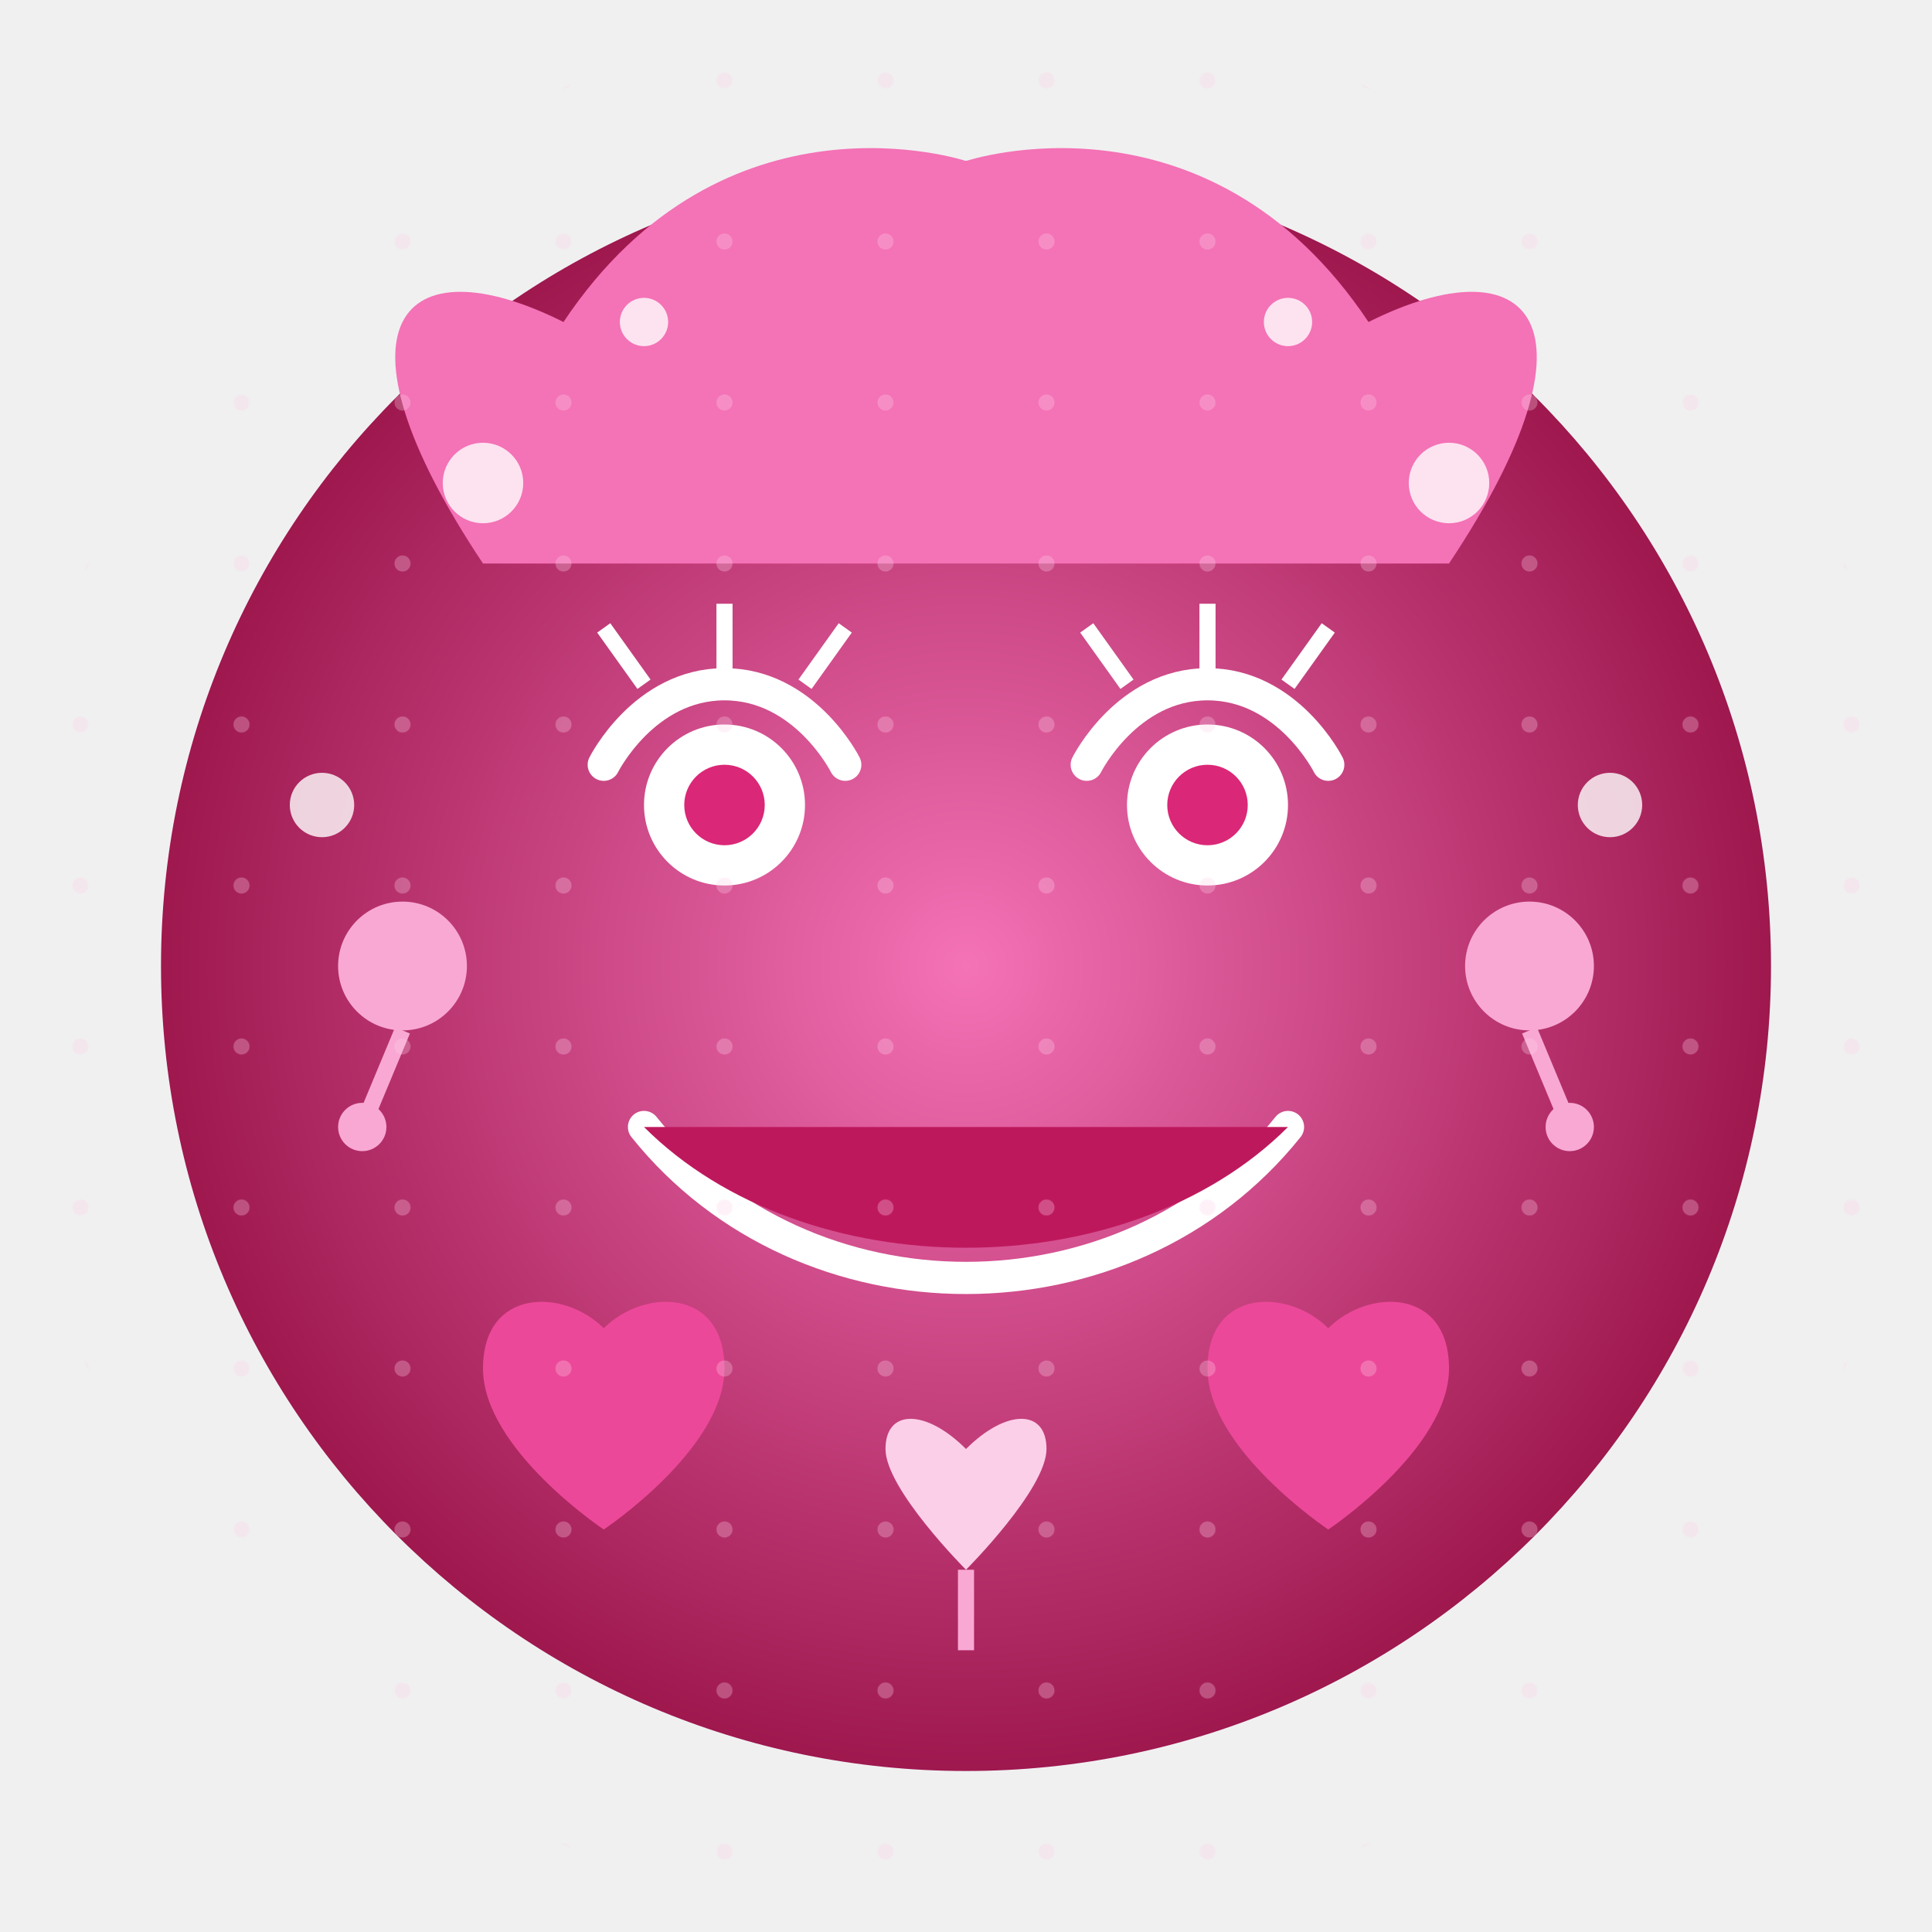
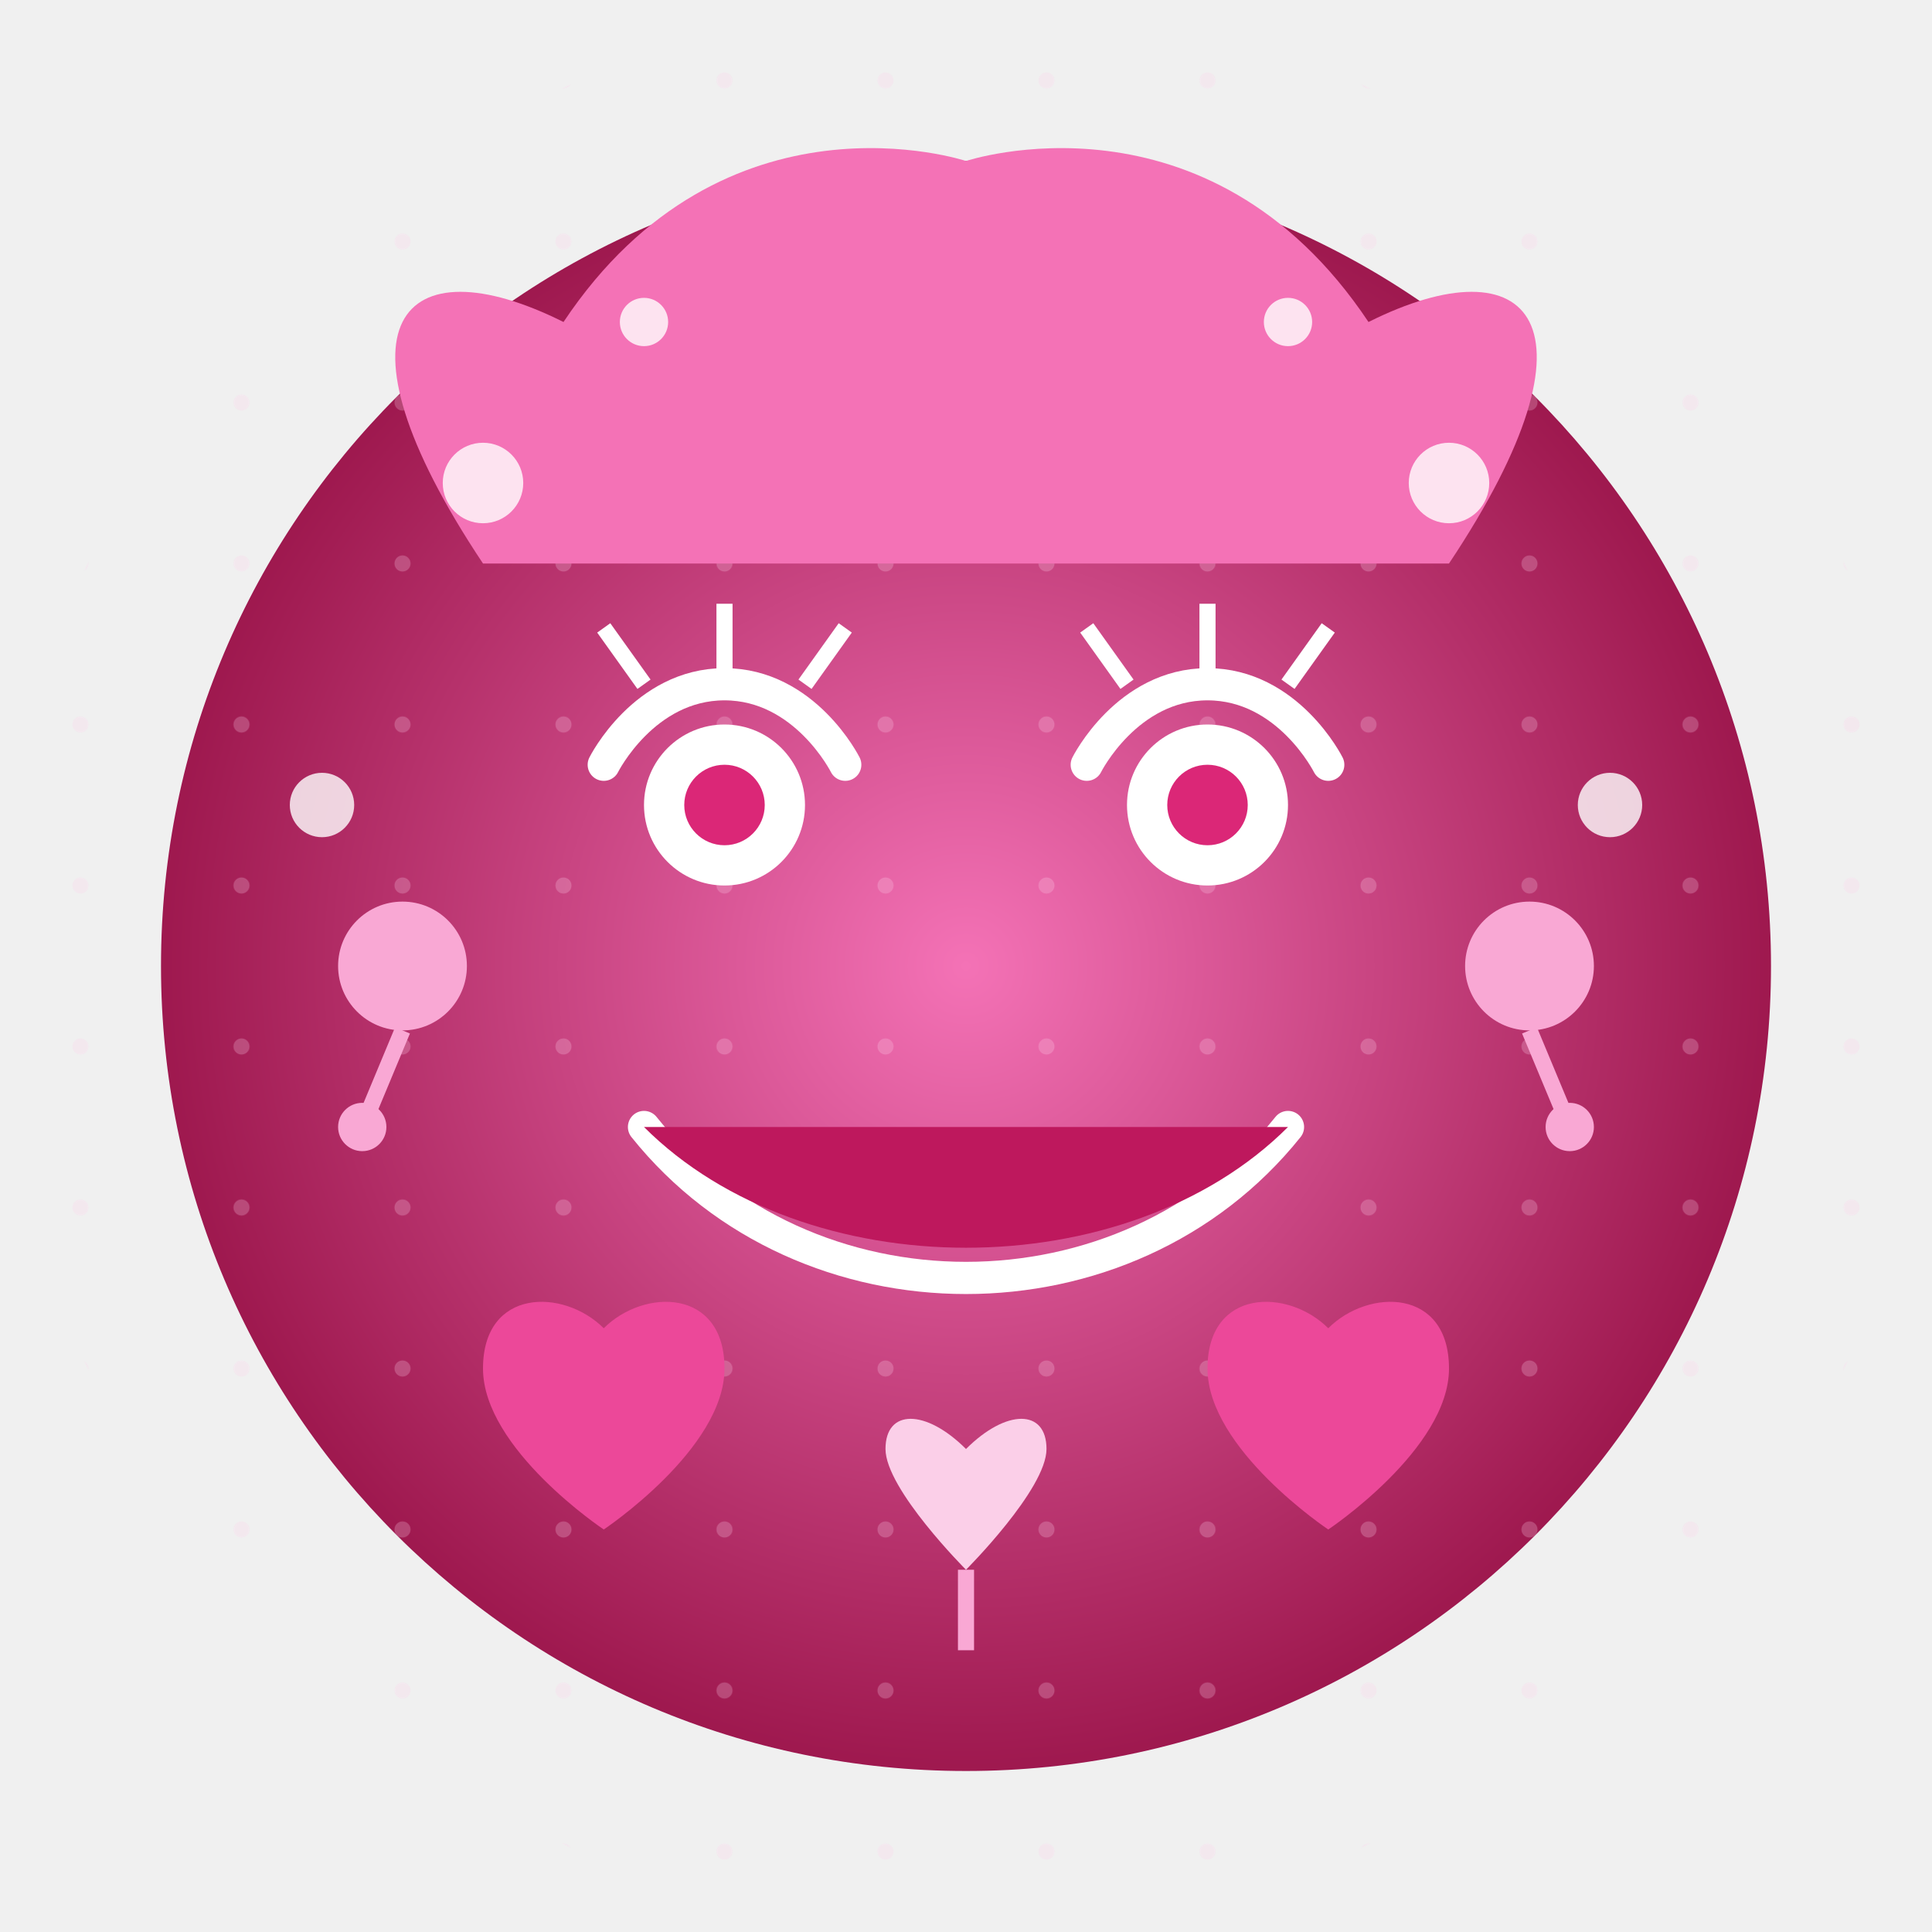
<svg xmlns="http://www.w3.org/2000/svg" width="240" height="240" viewBox="0 0 240 240" fill="none">
  <circle cx="120" cy="120" r="100" fill="url(#faceGradient)" />
+   <circle cx="120" cy="120" r="120" fill="url(#patternGlowUnified)" opacity="0.25" />
  <path d="M75 95C75 95 80 85 90 85C100 85 105 95 105 95" stroke="white" stroke-width="4" stroke-linecap="round" />
  <path d="M135 95C135 95 140 85 150 85C160 85 165 95 165 95" stroke="white" stroke-width="4" stroke-linecap="round" />
  <circle cx="90" cy="100" r="10" fill="white" />
  <circle cx="150" cy="100" r="10" fill="white" />
  <circle cx="90" cy="100" r="5" fill="#DB2777" />
  <circle cx="150" cy="100" r="5" fill="#DB2777" />
  <line x1="80" y1="85" x2="75" y2="78" stroke="white" stroke-width="2" />
  <line x1="90" y1="85" x2="90" y2="75" stroke="white" stroke-width="2" />
  <line x1="100" y1="85" x2="105" y2="78" stroke="white" stroke-width="2" />
  <line x1="140" y1="85" x2="135" y2="78" stroke="white" stroke-width="2" />
  <line x1="150" y1="85" x2="150" y2="75" stroke="white" stroke-width="2" />
  <line x1="160" y1="85" x2="165" y2="78" stroke="white" stroke-width="2" />
  <path d="M80 140C100 165 140 165 160 140" stroke="white" stroke-width="4" stroke-linecap="round" />
  <path d="M80 140C100 160 140 160 160 140" fill="#BE185D" />
  <path d="M60 70C40 40 50 30 70 40C90 10 120 20 120 20C120 20 150 10 170 40C190 30 200 40 180 70" fill="#F472B6" />
  <circle cx="50" cy="120" r="8" fill="#F9A8D4" />
  <circle cx="190" cy="120" r="8" fill="#F9A8D4" />
  <path d="M50 128L45 140" stroke="#F9A8D4" stroke-width="2" />
  <path d="M190 128L195 140" stroke="#F9A8D4" stroke-width="2" />
  <circle cx="45" cy="140" r="3" fill="#F9A8D4" />
  <circle cx="195" cy="140" r="3" fill="#F9A8D4" />
  <path d="M60 170C60 160 70 160 75 165C80 160 90 160 90 170C90 180 75 190 75 190C75 190 60 180 60 170Z" fill="#EC4899" />
  <path d="M150 170C150 160 160 160 165 165C170 160 180 160 180 170C180 180 165 190 165 190C165 190 150 180 150 170Z" fill="#EC4899" />
  <circle cx="60" cy="60" r="5" fill="white" opacity="0.8" />
  <circle cx="180" cy="60" r="5" fill="white" opacity="0.8" />
  <circle cx="80" cy="40" r="3" fill="white" opacity="0.8" />
  <circle cx="160" cy="40" r="3" fill="white" opacity="0.8" />
  <circle cx="40" cy="100" r="4" fill="white" opacity="0.8" />
  <circle cx="200" cy="100" r="4" fill="white" opacity="0.8" />
  <path d="M110 180C110 175 115 175 120 180C125 175 130 175 130 180C130 185 120 195 120 195C120 195 110 185 110 180Z" fill="#FBCFE8" />
  <path d="M120 195L120 205" stroke="#F9A8D4" stroke-width="2" />
-   <circle cx="120" cy="120" r="120" fill="url(#bgPattern)" opacity="0.3" />
  <defs>
    <radialGradient id="faceGradient" cx="0.5" cy="0.5" r="0.5" gradientUnits="objectBoundingBox">
      <stop offset="0%" stop-color="#F472B6" />
      <stop offset="100%" stop-color="#9D174D" />
    </radialGradient>
-     <pattern id="bgPattern" x="0" y="0" width="20" height="20" patternUnits="userSpaceOnUse">
+     <pattern id="patternGlowUnified" x="0" y="0" width="20" height="20" patternUnits="userSpaceOnUse">
      <circle cx="10" cy="10" r="1" fill="#FBCFE8" />
    </pattern>
    <filter id="glow" x="-50%" y="-50%" width="200%" height="200%">
      <feGaussianBlur stdDeviation="4" result="blur" />
      <feFlood flood-color="#F472B6" result="color" />
      <feComposite operator="in" in="color" in2="blur" result="glow" />
      <feMerge>
        <feMergeNode in="glow" />
        <feMergeNode in="SourceGraphic" />
      </feMerge>
    </filter>
  </defs>
</svg>
